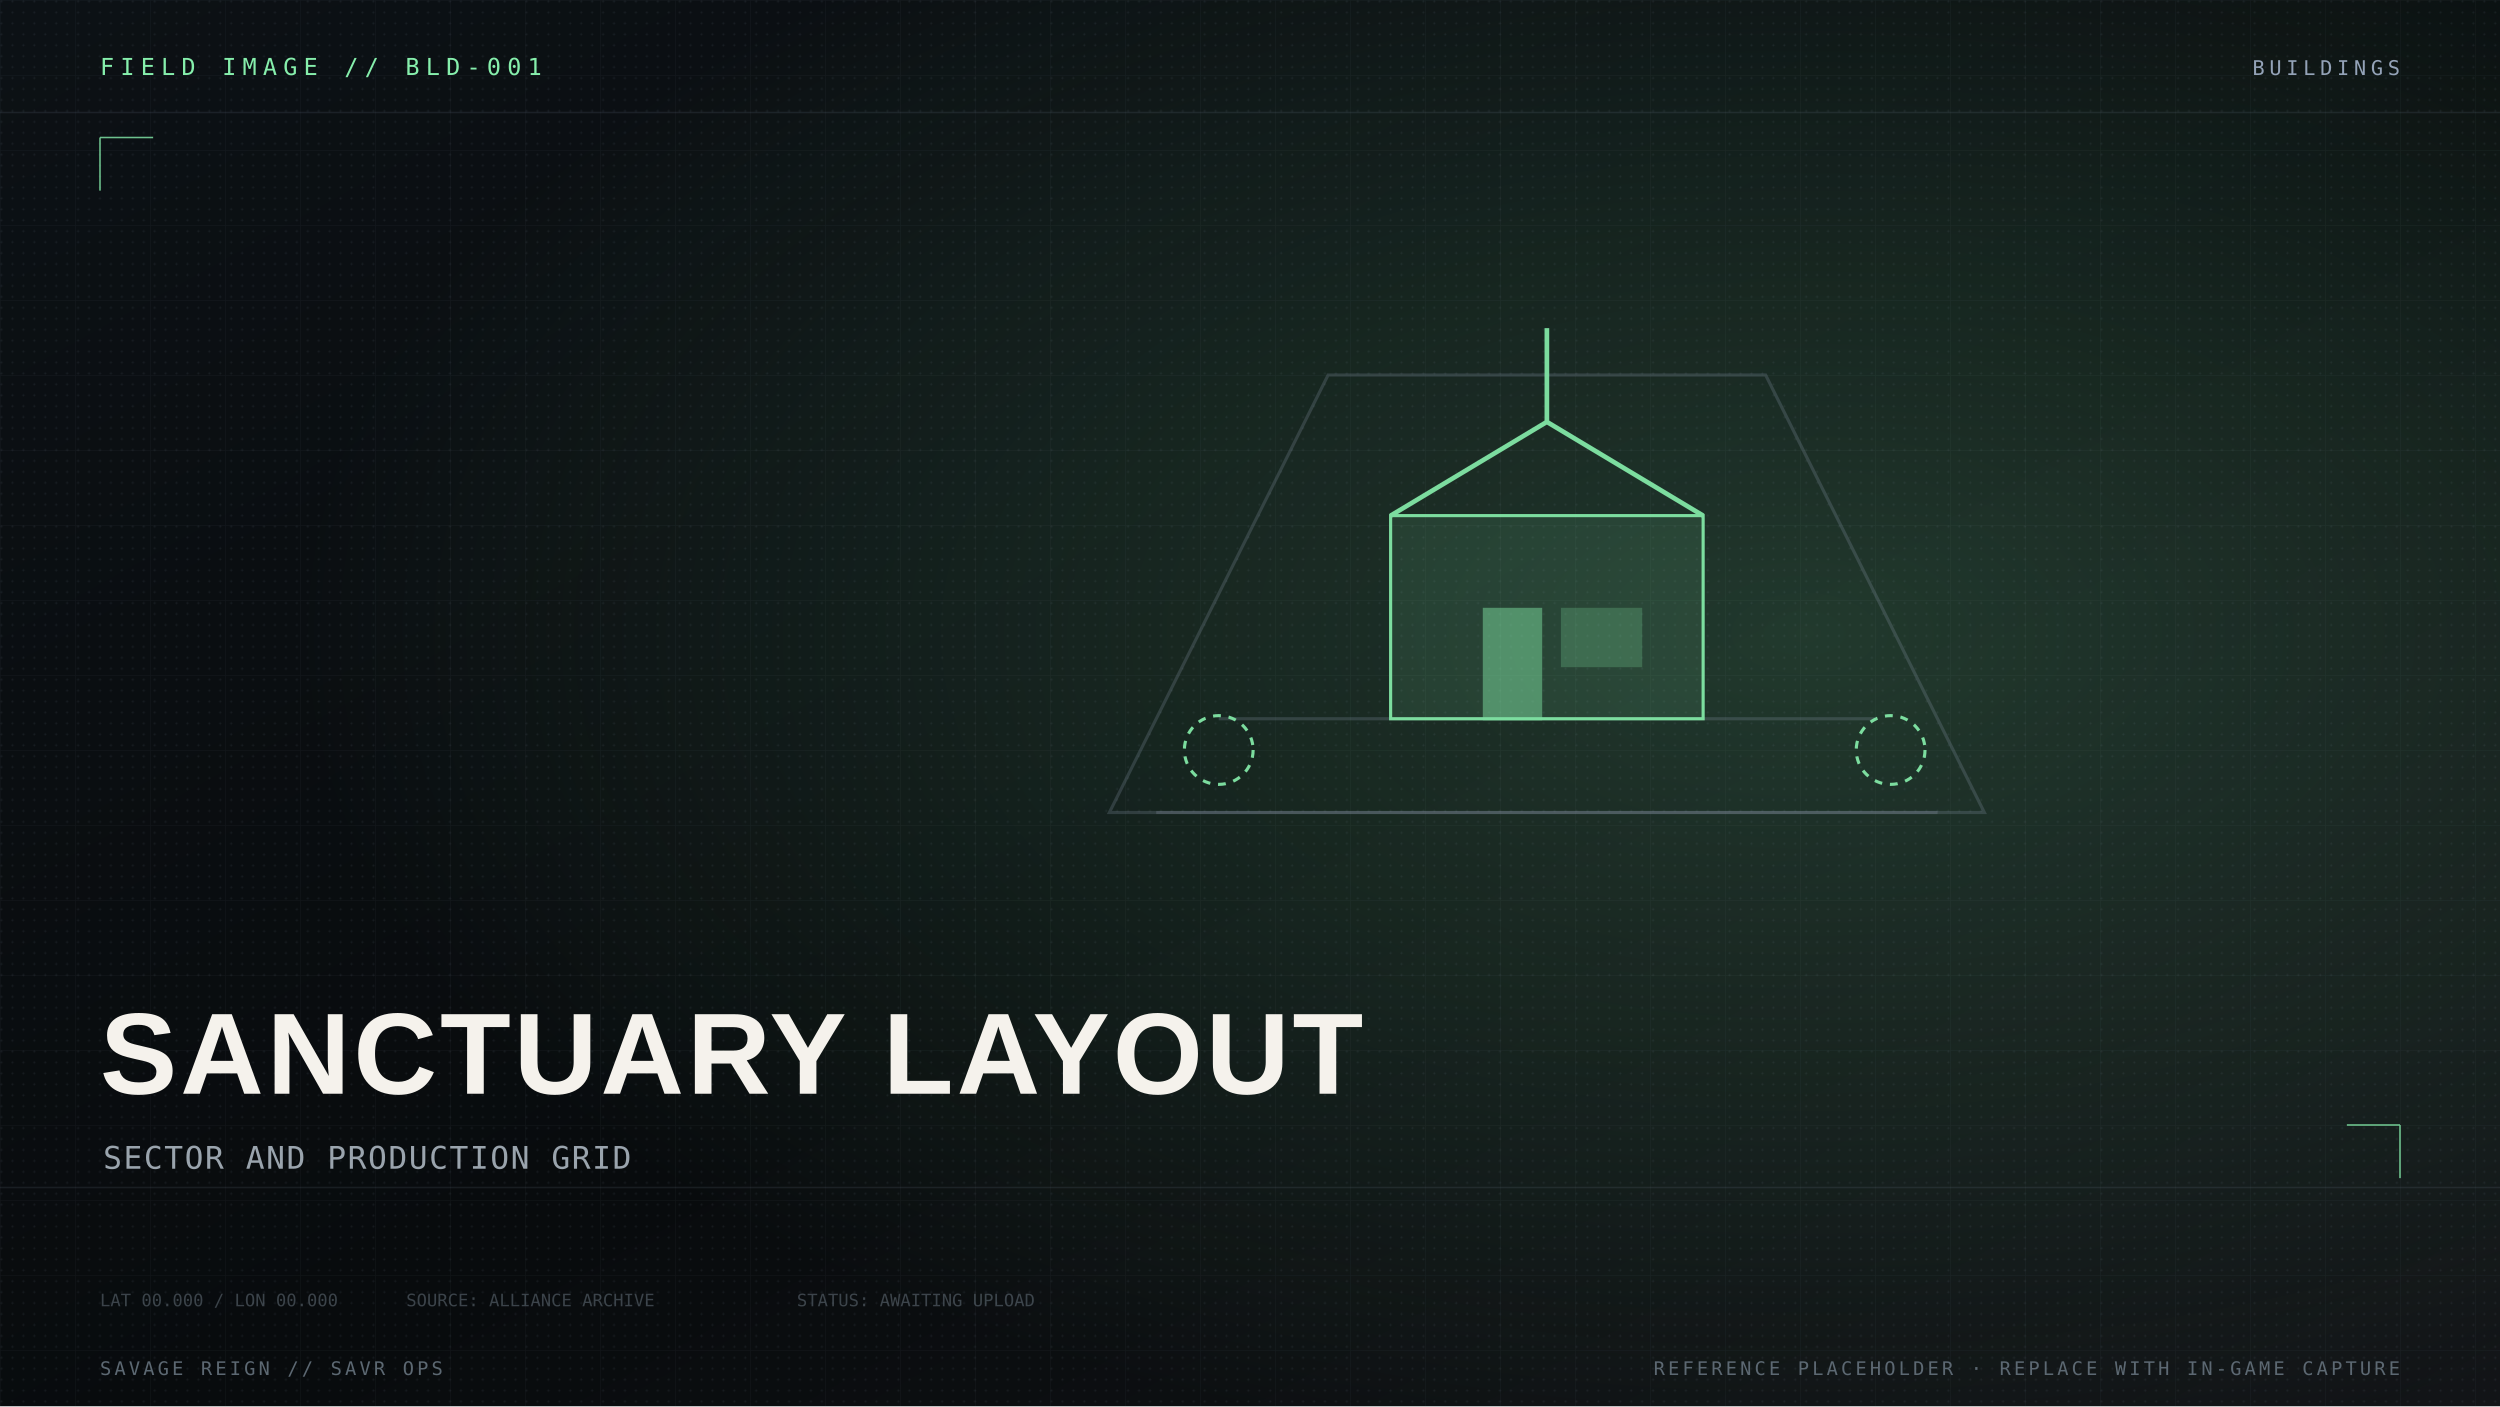
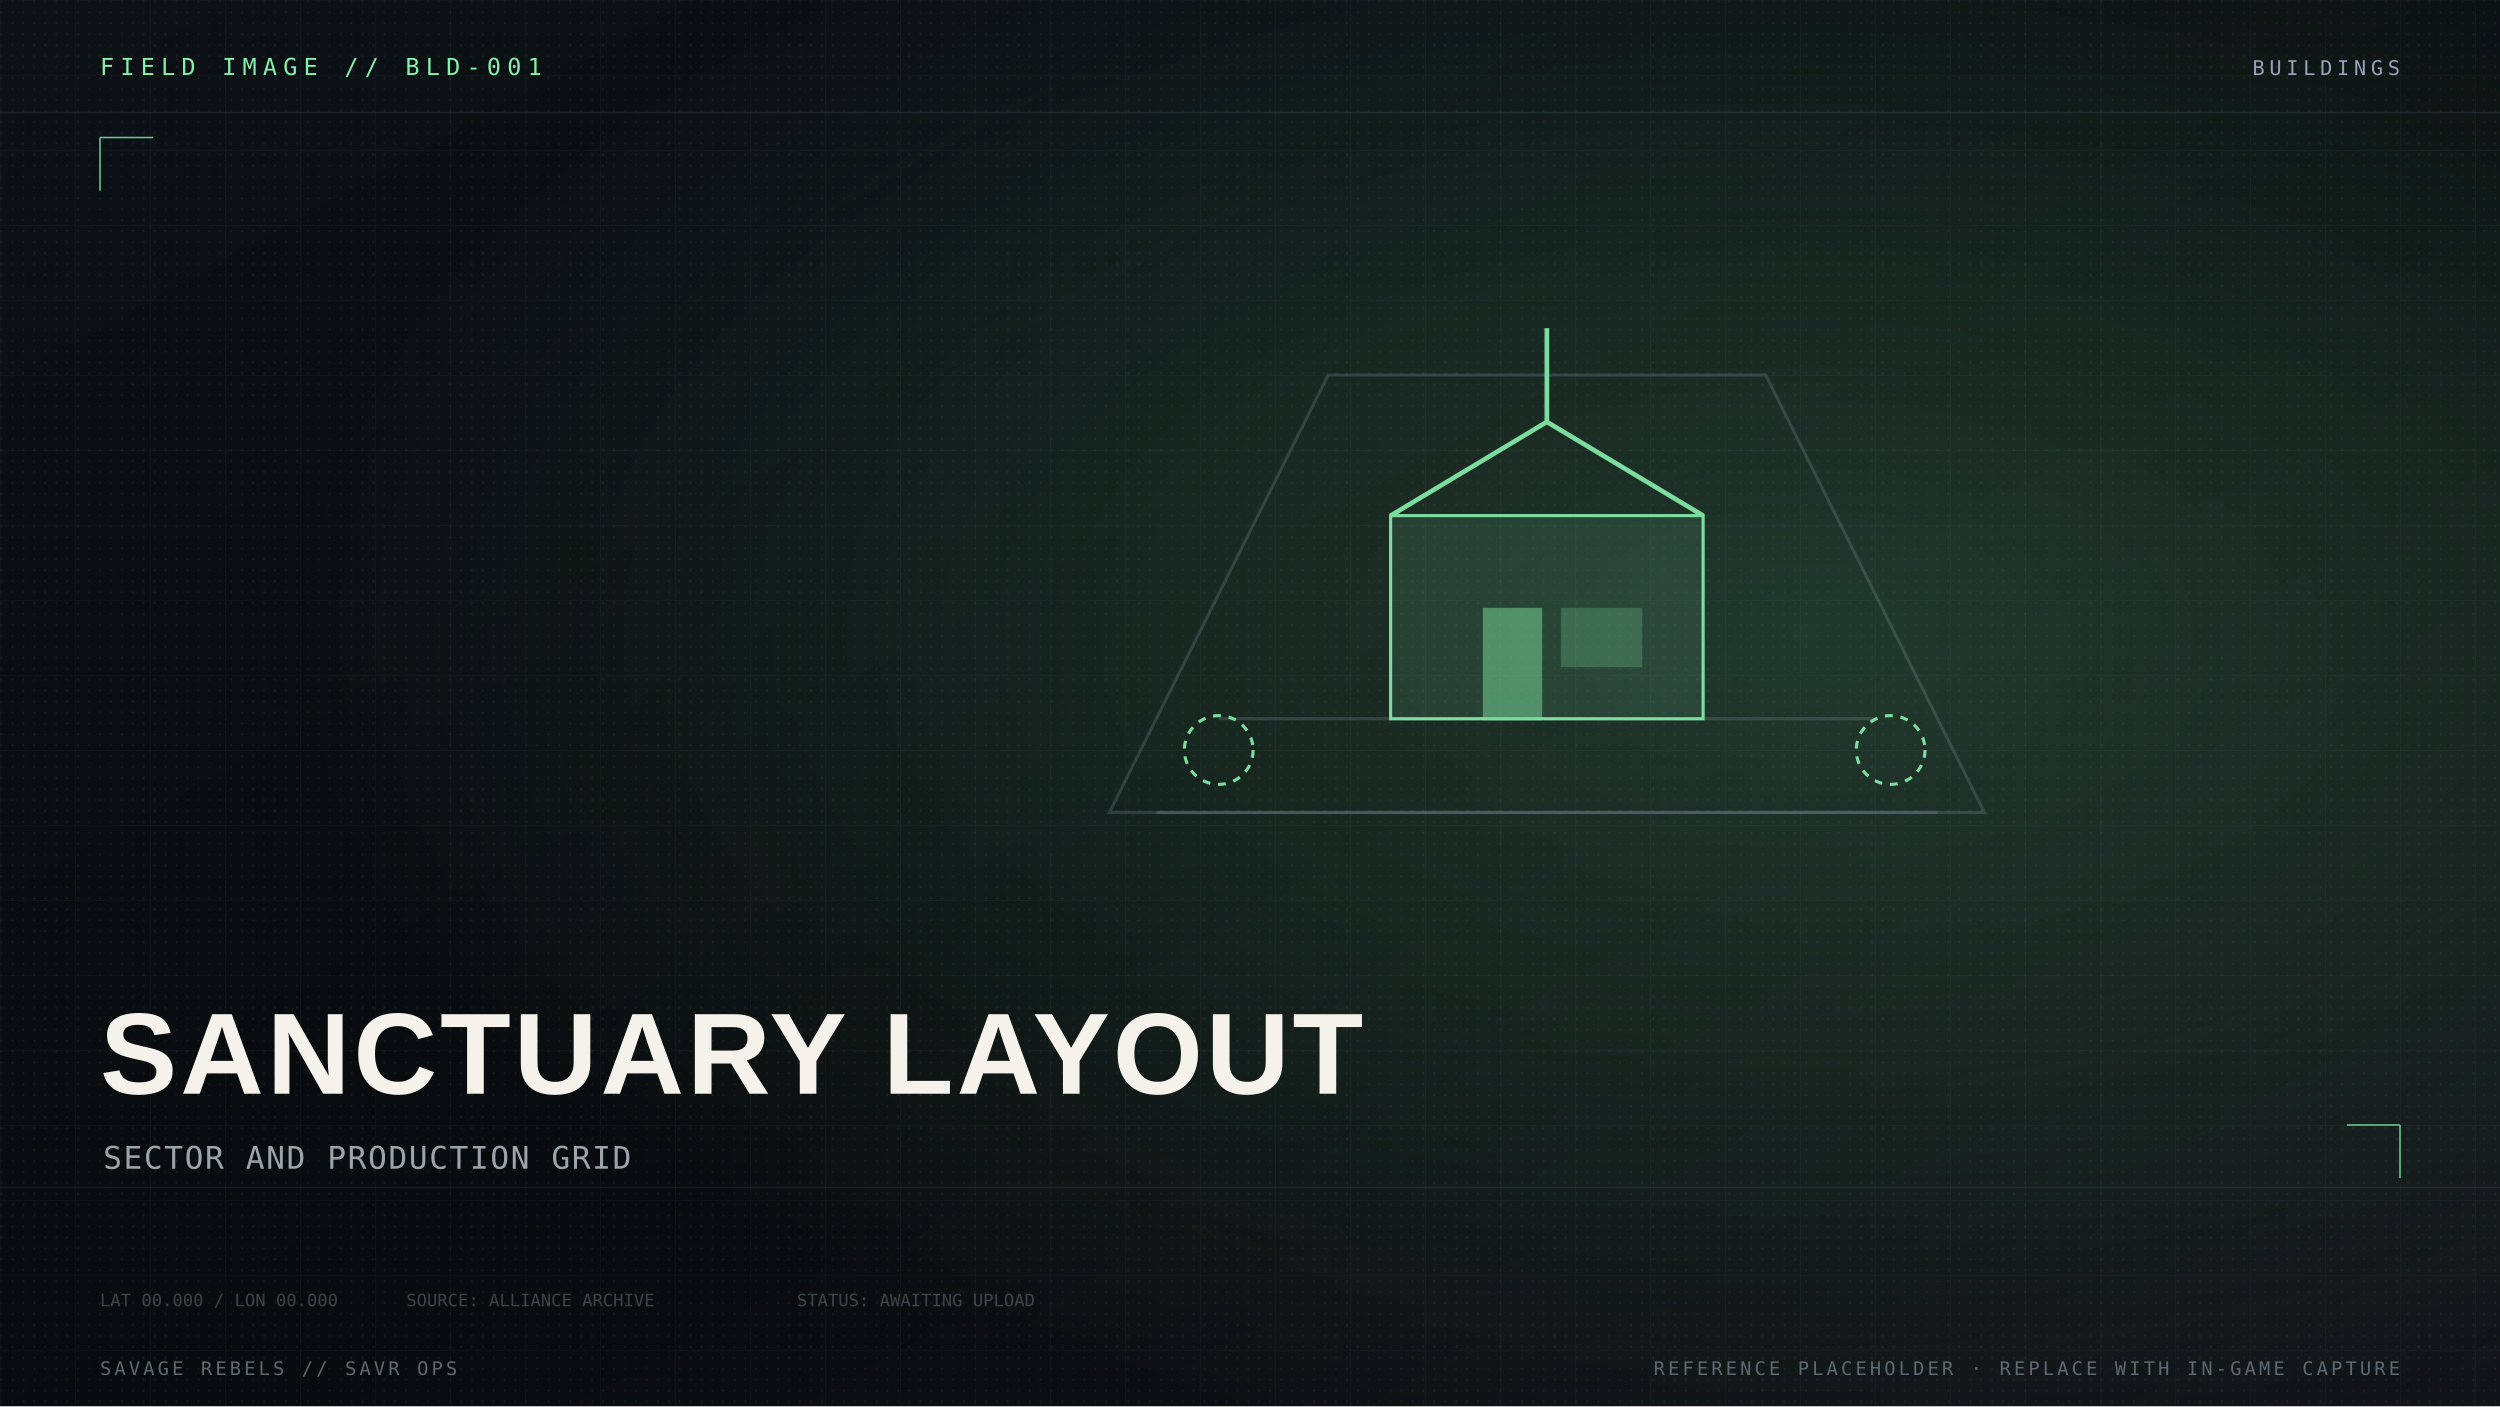
<svg xmlns="http://www.w3.org/2000/svg" width="1600" height="900" viewBox="0 0 1600 900">
  <defs>
    <linearGradient id="bg" x1="0" y1="0" x2="1" y2="1">
      <stop offset="0" stop-color="#0c1115" />
      <stop offset="0.55" stop-color="#080b0d" />
      <stop offset="1" stop-color="#121417" />
    </linearGradient>
    <radialGradient id="glow" cx="0.72" cy="0.45" r="0.6">
      <stop offset="0" stop-color="#86efac" stop-opacity="0.20" />
      <stop offset="1" stop-color="#86efac" stop-opacity="0" />
    </radialGradient>
    <pattern id="grid" width="48" height="48" patternUnits="userSpaceOnUse">
      <path d="M48 0H0V48" fill="none" stroke="#94a3b8" stroke-opacity="0.055" stroke-width="1" />
    </pattern>
    <pattern id="noise" width="7" height="7" patternUnits="userSpaceOnUse">
      <circle cx="1" cy="1" r="0.7" fill="#94a3b8" opacity="0.09" />
    </pattern>
  </defs>
  <rect width="1600" height="900" fill="url(#bg)" />
  <rect width="1600" height="900" fill="url(#grid)" />
  <rect width="1600" height="900" fill="url(#glow)" />
  <rect width="1600" height="900" fill="url(#noise)" />
  <path d="M0 72H1600" stroke="#94a3b8" stroke-opacity="0.12" />
  <path d="M0 760H1600" stroke="#94a3b8" stroke-opacity="0.12" />
  <g font-family="'Arial Narrow', Arial, sans-serif">
    <text x="64" y="48" fill="#86efac" font-family="monospace" font-size="15" letter-spacing="4">FIELD IMAGE // BLD-001</text>
    <text x="1536" y="48" fill="#94a3b8" font-family="monospace" font-size="13" letter-spacing="3" text-anchor="end">BUILDINGS</text>
    <text x="64" y="700" fill="#f5f2ec" font-size="74" font-weight="700" letter-spacing="2">SANCTUARY LAYOUT</text>
    <text x="66" y="748" fill="#9aa4ad" font-family="monospace" font-size="20" letter-spacing="1">SECTOR AND PRODUCTION GRID</text>
    <text x="1536" y="880" fill="#5c6872" font-family="monospace" font-size="12" letter-spacing="2" text-anchor="end">REFERENCE PLACEHOLDER · REPLACE WITH IN-GAME CAPTURE</text>
-     <text x="64" y="880" fill="#5c6872" font-family="monospace" font-size="12" letter-spacing="2">SAVAGE REIGN // SAVR OPS</text>
+     <text x="64" y="880" fill="#5c6872" font-family="monospace" font-size="12" letter-spacing="2">SAVAGE REBELS // SAVR OPS</text>
  </g>
  <g stroke="#86efac" stroke-opacity="0.8">
    <path d="M64 88h34M64 88v34" fill="none" />
    <path d="M1536 720h-34M1536 720v34" fill="none" />
  </g>
  <g transform="translate(990,400)" fill="none" stroke="#86efac" stroke-width="2" opacity="0.9">
    <path d="M-280 120L-140 -160H140L280 120Z" stroke="rgba(148,163,184,0.25)" />
    <path d="M-210 60H210M-250 120H250" stroke="rgba(148,163,184,0.25)" />
    <rect x="-100" y="-70" width="200" height="130" fill="#86efac" opacity="0.12" />
    <rect x="-100" y="-70" width="200" height="130" />
    <path d="M-100 -70L0 -130L100 -70M0 -130V-190" stroke-width="3" />
    <rect x="-40" y="-10" width="36" height="70" fill="#86efac" opacity="0.5" />
    <rect x="10" y="-10" width="50" height="36" fill="#86efac" opacity="0.25" />
    <circle cx="-210" cy="80" r="22" stroke-dasharray="5 5" />
    <circle cx="220" cy="80" r="22" stroke-dasharray="5 5" />
  </g>
  <g opacity="0.55" font-family="monospace" font-size="11" fill="#65717b">
    <text x="64" y="836">LAT 00.000 / LON 00.000</text>
    <text x="260" y="836">SOURCE: ALLIANCE ARCHIVE</text>
    <text x="510" y="836">STATUS: AWAITING UPLOAD</text>
  </g>
</svg>
